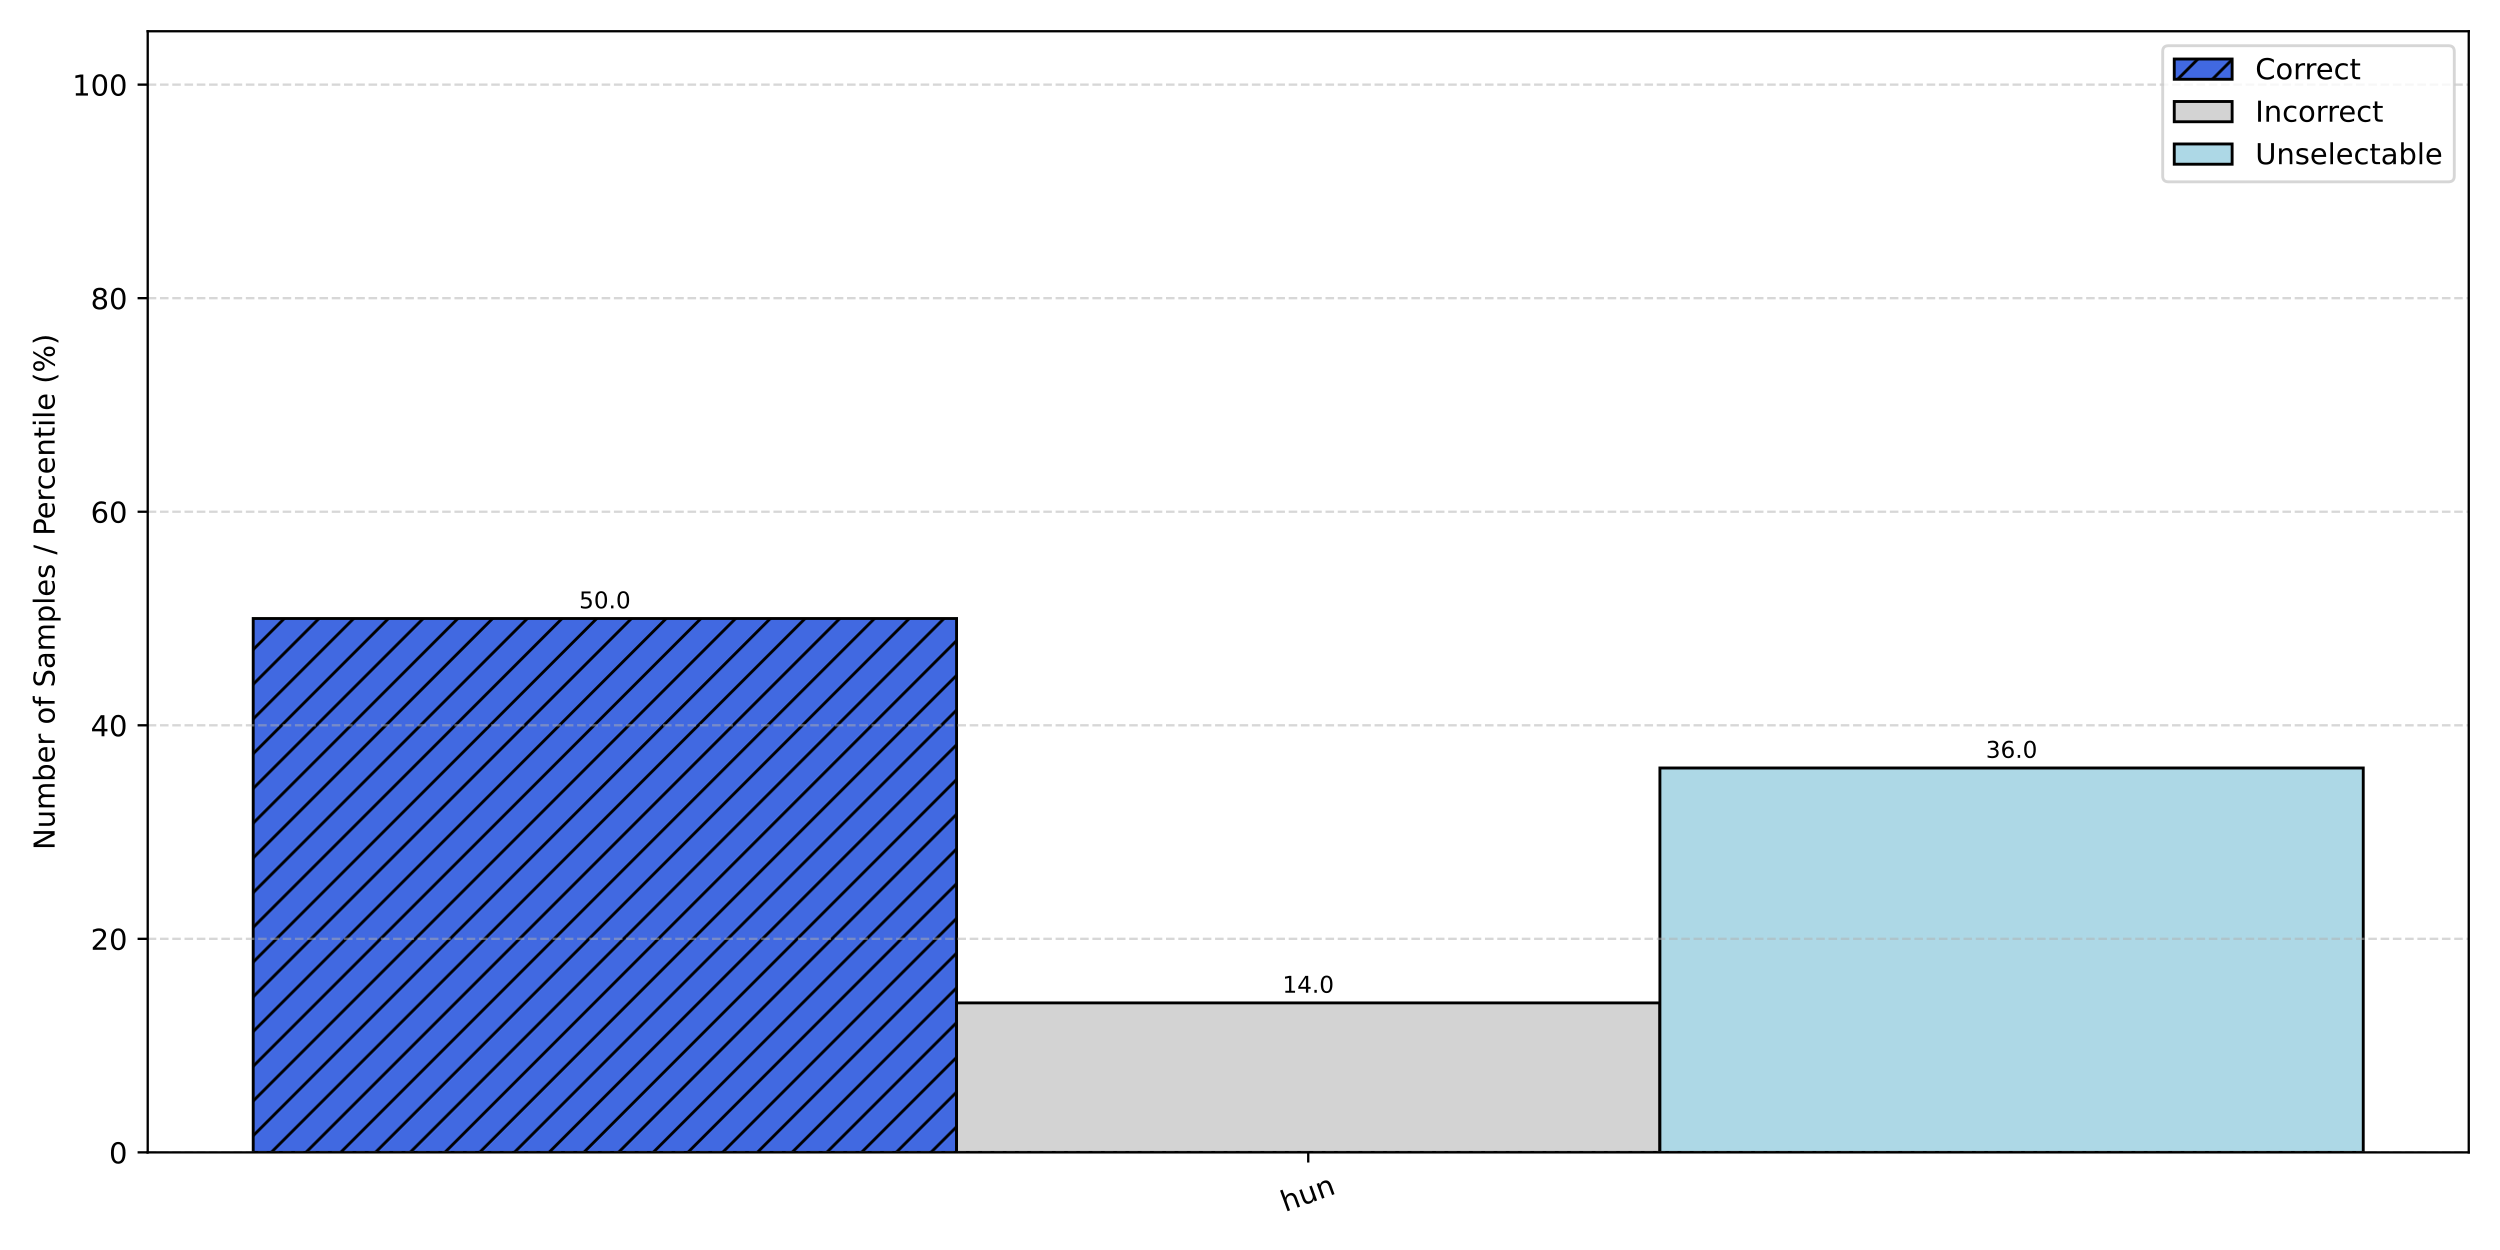
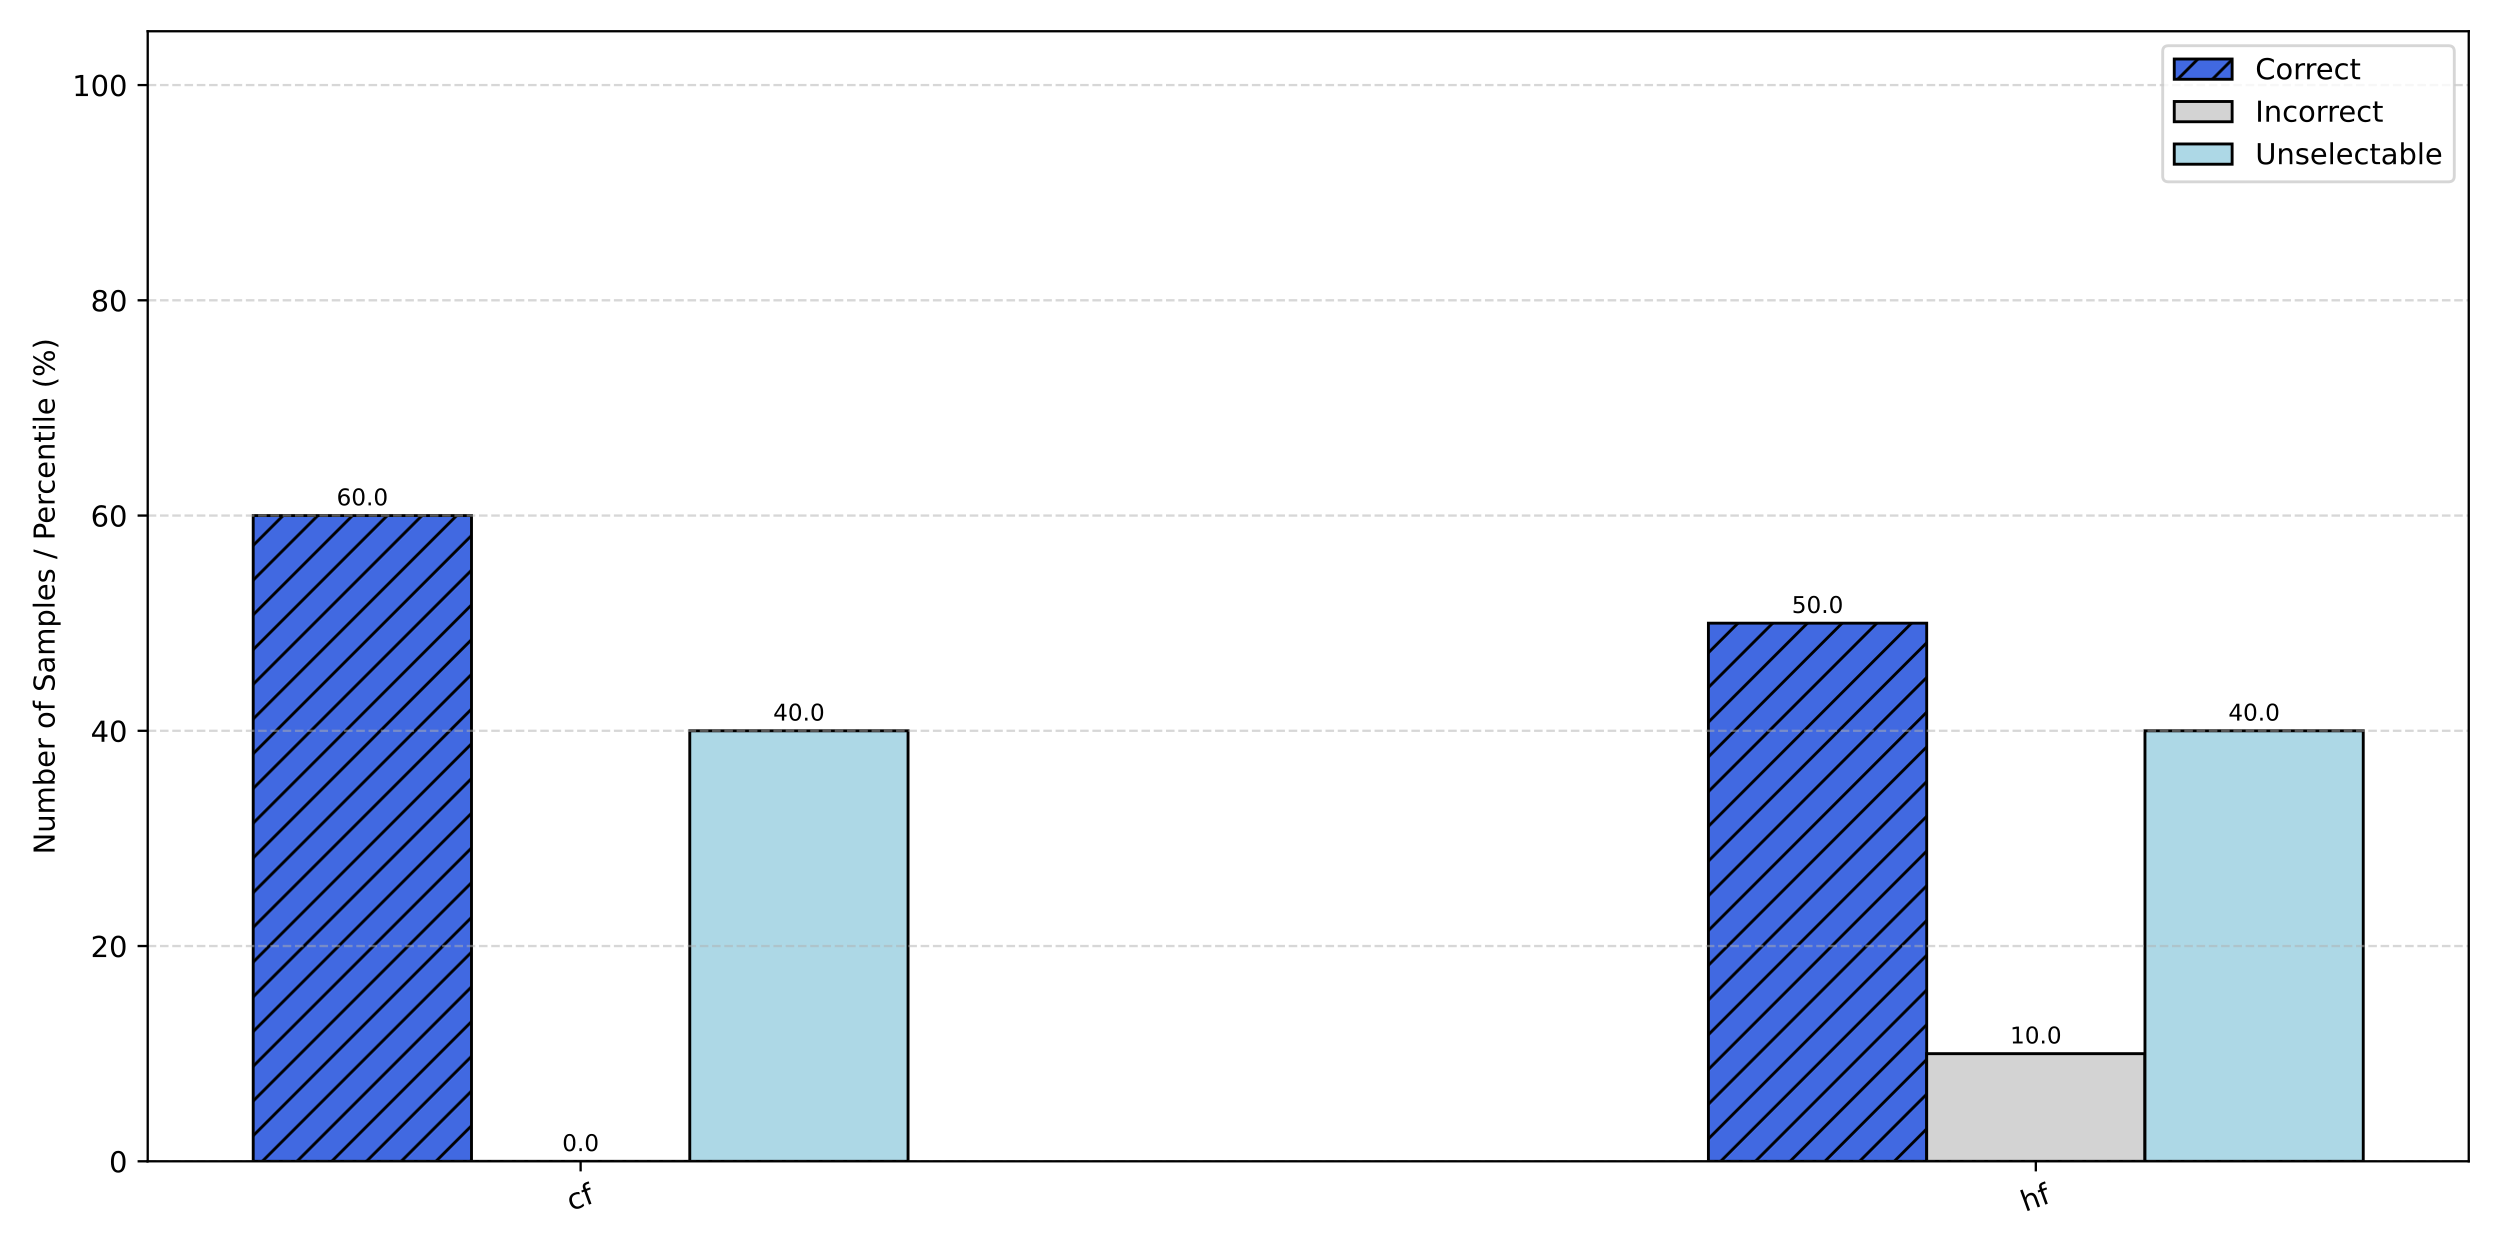
<svg xmlns="http://www.w3.org/2000/svg" xmlns:xlink="http://www.w3.org/1999/xlink" width="864pt" height="432pt" viewBox="0 0 864 432" version="1.1">
  <defs>
    <style type="text/css">*{stroke-linejoin: round; stroke-linecap: butt}</style>
  </defs>
  <g id="figure_1">
    <g id="patch_1">
      <path d="M 0 432  L 864 432  L 864 0  L 0 0  z " style="fill: #ffffff" />
    </g>
    <g id="axes_1">
      <g id="patch_2">
-         <path d="M 51.05 398.264  L 853.2 398.264  L 853.2 10.8  L 51.05 10.8  z " style="fill: #ffffff" />
+         <path d="M 51.05 401.342  L 853.2 401.342  L 853.2 10.8  L 51.05 10.8  z " style="fill: #ffffff" />
      </g>
      <g id="patch_3">
-         <path d="M 87.511 398.264  L 330.587 398.264  L 330.587 213.757  L 87.511 213.757  z " clip-path="url(#p2c3828a255)" style="fill: url(#hc8f9ef2264); stroke: #000000; stroke-linejoin: miter" />
+         <path d="M 87.511 401.342  L 162.949 401.342  L 162.949 178.175  L 87.511 178.175  z " clip-path="url(#pb795c3644e)" style="fill: url(#he485b99cf7); stroke: #000000; stroke-linejoin: miter" />
      </g>
      <g id="patch_4">
-         <path d="M 330.587 398.264  L 573.663 398.264  L 573.663 346.602  L 330.587 346.602  z " clip-path="url(#p2c3828a255)" style="fill: #d3d3d3; stroke: #000000; stroke-linejoin: miter" />
+         <path d="M 590.427 401.342  L 665.864 401.342  L 665.864 215.37  L 590.427 215.37  z " clip-path="url(#pb795c3644e)" style="fill: url(#he485b99cf7); stroke: #000000; stroke-linejoin: miter" />
      </g>
      <g id="patch_5">
-         <path d="M 573.663 398.264  L 816.739 398.264  L 816.739 265.419  L 573.663 265.419  z " clip-path="url(#p2c3828a255)" style="fill: #add8e6; stroke: #000000; stroke-linejoin: miter" />
+         <path d="M 162.949 401.342  L 238.386 401.342  L 238.386 401.342  L 162.949 401.342  z " clip-path="url(#pb795c3644e)" style="fill: #d3d3d3; stroke: #000000; stroke-linejoin: miter" />
+       </g>
+       <g id="patch_6">
+         <path d="M 665.864 401.342  L 741.301 401.342  L 741.301 364.147  L 665.864 364.147  z " clip-path="url(#pb795c3644e)" style="fill: #d3d3d3; stroke: #000000; stroke-linejoin: miter" />
+       </g>
+       <g id="patch_7">
+         <path d="M 238.386 401.342  L 313.823 401.342  L 313.823 252.564  L 238.386 252.564  z " clip-path="url(#pb795c3644e)" style="fill: #add8e6; stroke: #000000; stroke-linejoin: miter" />
+       </g>
+       <g id="patch_8">
+         <path d="M 741.301 401.342  L 816.739 401.342  L 816.739 252.564  L 741.301 252.564  z " clip-path="url(#pb795c3644e)" style="fill: #add8e6; stroke: #000000; stroke-linejoin: miter" />
      </g>
      <g id="matplotlib.axis_1">
        <g id="xtick_1">
          <g id="line2d_1">
            <defs>
-               <path id="mce3da3071a" d="M 0 0  L 0 3.5  " style="stroke: #000000; stroke-width: 0.8" />
-             </defs>
-             <g>
-               <use xlink:href="#mce3da3071a" x="452.125" y="398.264" style="stroke: #000000; stroke-width: 0.8" />
+               <path id="m7e016ad604" d="M 0 0  L 0 3.5  " style="stroke: #000000; stroke-width: 0.8" />
+             </defs>
+             <g>
+               <use xlink:href="#m7e016ad604" x="200.667" y="401.342" style="stroke: #000000; stroke-width: 0.8" />
            </g>
          </g>
          <g id="text_1">
-             <g transform="translate(444.1358 418.9066) rotate(-20) scale(0.1 -0.1)">
+             <g transform="translate(197.3737 418.5667) rotate(-20) scale(0.1 -0.1)">
+               <defs>
+                 <path id="DejaVuSans-63" d="M 3122 3366  L 3122 2828  Q 2878 2963 2633 3030  Q 2388 3097 2138 3097  Q 1578 3097 1268 2742  Q 959 2388 959 1747  Q 959 1106 1268 751  Q 1578 397 2138 397  Q 2388 397 2633 464  Q 2878 531 3122 666  L 3122 134  Q 2881 22 2623 -34  Q 2366 -91 2075 -91  Q 1284 -91 818 406  Q 353 903 353 1747  Q 353 2603 823 3093  Q 1294 3584 2113 3584  Q 2378 3584 2631 3529  Q 2884 3475 3122 3366  z " transform="scale(0.015625)" />
+                 <path id="DejaVuSans-66" d="M 2375 4863  L 2375 4384  L 1825 4384  Q 1516 4384 1395 4259  Q 1275 4134 1275 3809  L 1275 3500  L 2222 3500  L 2222 3053  L 1275 3053  L 1275 0  L 697 0  L 697 3053  L 147 3053  L 147 3500  L 697 3500  L 697 3744  Q 697 4328 969 4595  Q 1241 4863 1831 4863  L 2375 4863  z " transform="scale(0.015625)" />
+               </defs>
+               <use xlink:href="#DejaVuSans-63" />
+               <use xlink:href="#DejaVuSans-66" transform="translate(54.98047 0)" />
+             </g>
+           </g>
+         </g>
+         <g id="xtick_2">
+           <g id="line2d_2">
+             <g>
+               <use xlink:href="#m7e016ad604" x="703.583" y="401.342" style="stroke: #000000; stroke-width: 0.8" />
+             </g>
+           </g>
+           <g id="text_2">
+             <g transform="translate(699.8948 418.8537) rotate(-20) scale(0.1 -0.1)">
              <defs>
                <path id="DejaVuSans-68" d="M 3513 2113  L 3513 0  L 2938 0  L 2938 2094  Q 2938 2591 2744 2837  Q 2550 3084 2163 3084  Q 1697 3084 1428 2787  Q 1159 2491 1159 1978  L 1159 0  L 581 0  L 581 4863  L 1159 4863  L 1159 2956  Q 1366 3272 1645 3428  Q 1925 3584 2291 3584  Q 2894 3584 3203 3211  Q 3513 2838 3513 2113  z " transform="scale(0.015625)" />
-                 <path id="DejaVuSans-75" d="M 544 1381  L 544 3500  L 1119 3500  L 1119 1403  Q 1119 906 1312 657  Q 1506 409 1894 409  Q 2359 409 2629 706  Q 2900 1003 2900 1516  L 2900 3500  L 3475 3500  L 3475 0  L 2900 0  L 2900 538  Q 2691 219 2414 64  Q 2138 -91 1772 -91  Q 1169 -91 856 284  Q 544 659 544 1381  z M 1991 3584  L 1991 3584  z " transform="scale(0.015625)" />
-                 <path id="DejaVuSans-6e" d="M 3513 2113  L 3513 0  L 2938 0  L 2938 2094  Q 2938 2591 2744 2837  Q 2550 3084 2163 3084  Q 1697 3084 1428 2787  Q 1159 2491 1159 1978  L 1159 0  L 581 0  L 581 3500  L 1159 3500  L 1159 2956  Q 1366 3272 1645 3428  Q 1925 3584 2291 3584  Q 2894 3584 3203 3211  Q 3513 2838 3513 2113  z " transform="scale(0.015625)" />
              </defs>
              <use xlink:href="#DejaVuSans-68" />
-               <use xlink:href="#DejaVuSans-75" transform="translate(63.37891 0)" />
-               <use xlink:href="#DejaVuSans-6e" transform="translate(126.7578 0)" />
+               <use xlink:href="#DejaVuSans-66" transform="translate(63.37891 0)" />
            </g>
          </g>
        </g>
      </g>
      <g id="matplotlib.axis_2">
        <g id="ytick_1">
-           <g id="line2d_2">
-             <path d="M 51.05 398.264  L 853.2 398.264  " clip-path="url(#p2c3828a255)" style="fill: none; stroke-dasharray: 2.96,1.28; stroke-dashoffset: 0; stroke: #b0b0b0; stroke-opacity: 0.5; stroke-width: 0.8" />
-           </g>
          <g id="line2d_3">
-             <defs>
-               <path id="m13488a6b2f" d="M 0 0  L -3.5 0  " style="stroke: #000000; stroke-width: 0.8" />
-             </defs>
-             <g>
-               <use xlink:href="#m13488a6b2f" x="51.05" y="398.264" style="stroke: #000000; stroke-width: 0.8" />
-             </g>
-           </g>
-           <g id="text_2">
-             <g transform="translate(37.6875 402.0629) scale(0.1 -0.1)">
+             <path d="M 51.05 401.342  L 853.2 401.342  " clip-path="url(#pb795c3644e)" style="fill: none; stroke-dasharray: 2.96,1.28; stroke-dashoffset: 0; stroke: #b0b0b0; stroke-opacity: 0.5; stroke-width: 0.8" />
+           </g>
+           <g id="line2d_4">
+             <defs>
+               <path id="mda78daec6b" d="M 0 0  L -3.5 0  " style="stroke: #000000; stroke-width: 0.8" />
+             </defs>
+             <g>
+               <use xlink:href="#mda78daec6b" x="51.05" y="401.342" style="stroke: #000000; stroke-width: 0.8" />
+             </g>
+           </g>
+           <g id="text_3">
+             <g transform="translate(37.6875 405.1411) scale(0.1 -0.1)">
              <defs>
                <path id="DejaVuSans-30" d="M 2034 4250  Q 1547 4250 1301 3770  Q 1056 3291 1056 2328  Q 1056 1369 1301 889  Q 1547 409 2034 409  Q 2525 409 2770 889  Q 3016 1369 3016 2328  Q 3016 3291 2770 3770  Q 2525 4250 2034 4250  z M 2034 4750  Q 2819 4750 3233 4129  Q 3647 3509 3647 2328  Q 3647 1150 3233 529  Q 2819 -91 2034 -91  Q 1250 -91 836 529  Q 422 1150 422 2328  Q 422 3509 836 4129  Q 1250 4750 2034 4750  z " transform="scale(0.015625)" />
              </defs>
              <use xlink:href="#DejaVuSans-30" />
            </g>
          </g>
        </g>
        <g id="ytick_2">
-           <g id="line2d_4">
-             <path d="M 51.05 324.461  L 853.2 324.461  " clip-path="url(#p2c3828a255)" style="fill: none; stroke-dasharray: 2.96,1.28; stroke-dashoffset: 0; stroke: #b0b0b0; stroke-opacity: 0.5; stroke-width: 0.8" />
-           </g>
          <g id="line2d_5">
-             <g>
-               <use xlink:href="#m13488a6b2f" x="51.05" y="324.461" style="stroke: #000000; stroke-width: 0.8" />
-             </g>
-           </g>
-           <g id="text_3">
-             <g transform="translate(31.325 328.2603) scale(0.1 -0.1)">
+             <path d="M 51.05 326.953  L 853.2 326.953  " clip-path="url(#pb795c3644e)" style="fill: none; stroke-dasharray: 2.96,1.28; stroke-dashoffset: 0; stroke: #b0b0b0; stroke-opacity: 0.5; stroke-width: 0.8" />
+           </g>
+           <g id="line2d_6">
+             <g>
+               <use xlink:href="#mda78daec6b" x="51.05" y="326.953" style="stroke: #000000; stroke-width: 0.8" />
+             </g>
+           </g>
+           <g id="text_4">
+             <g transform="translate(31.325 330.7522) scale(0.1 -0.1)">
              <defs>
                <path id="DejaVuSans-32" d="M 1228 531  L 3431 531  L 3431 0  L 469 0  L 469 531  Q 828 903 1448 1529  Q 2069 2156 2228 2338  Q 2531 2678 2651 2914  Q 2772 3150 2772 3378  Q 2772 3750 2511 3984  Q 2250 4219 1831 4219  Q 1534 4219 1204 4116  Q 875 4013 500 3803  L 500 4441  Q 881 4594 1212 4672  Q 1544 4750 1819 4750  Q 2544 4750 2975 4387  Q 3406 4025 3406 3419  Q 3406 3131 3298 2873  Q 3191 2616 2906 2266  Q 2828 2175 2409 1742  Q 1991 1309 1228 531  z " transform="scale(0.015625)" />
              </defs>
              <use xlink:href="#DejaVuSans-32" />
              <use xlink:href="#DejaVuSans-30" transform="translate(63.62305 0)" />
            </g>
          </g>
        </g>
        <g id="ytick_3">
-           <g id="line2d_6">
-             <path d="M 51.05 250.658  L 853.2 250.658  " clip-path="url(#p2c3828a255)" style="fill: none; stroke-dasharray: 2.96,1.28; stroke-dashoffset: 0; stroke: #b0b0b0; stroke-opacity: 0.5; stroke-width: 0.8" />
-           </g>
          <g id="line2d_7">
-             <g>
-               <use xlink:href="#m13488a6b2f" x="51.05" y="250.658" style="stroke: #000000; stroke-width: 0.8" />
-             </g>
-           </g>
-           <g id="text_4">
-             <g transform="translate(31.325 254.4577) scale(0.1 -0.1)">
+             <path d="M 51.05 252.564  L 853.2 252.564  " clip-path="url(#pb795c3644e)" style="fill: none; stroke-dasharray: 2.96,1.28; stroke-dashoffset: 0; stroke: #b0b0b0; stroke-opacity: 0.5; stroke-width: 0.8" />
+           </g>
+           <g id="line2d_8">
+             <g>
+               <use xlink:href="#mda78daec6b" x="51.05" y="252.564" style="stroke: #000000; stroke-width: 0.8" />
+             </g>
+           </g>
+           <g id="text_5">
+             <g transform="translate(31.325 256.3633) scale(0.1 -0.1)">
              <defs>
                <path id="DejaVuSans-34" d="M 2419 4116  L 825 1625  L 2419 1625  L 2419 4116  z M 2253 4666  L 3047 4666  L 3047 1625  L 3713 1625  L 3713 1100  L 3047 1100  L 3047 0  L 2419 0  L 2419 1100  L 313 1100  L 313 1709  L 2253 4666  z " transform="scale(0.015625)" />
              </defs>
              <use xlink:href="#DejaVuSans-34" />
              <use xlink:href="#DejaVuSans-30" transform="translate(63.62305 0)" />
            </g>
          </g>
        </g>
        <g id="ytick_4">
-           <g id="line2d_8">
-             <path d="M 51.05 176.856  L 853.2 176.856  " clip-path="url(#p2c3828a255)" style="fill: none; stroke-dasharray: 2.96,1.28; stroke-dashoffset: 0; stroke: #b0b0b0; stroke-opacity: 0.5; stroke-width: 0.8" />
-           </g>
          <g id="line2d_9">
-             <g>
-               <use xlink:href="#m13488a6b2f" x="51.05" y="176.856" style="stroke: #000000; stroke-width: 0.8" />
-             </g>
-           </g>
-           <g id="text_5">
-             <g transform="translate(31.325 180.6551) scale(0.1 -0.1)">
+             <path d="M 51.05 178.175  L 853.2 178.175  " clip-path="url(#pb795c3644e)" style="fill: none; stroke-dasharray: 2.96,1.28; stroke-dashoffset: 0; stroke: #b0b0b0; stroke-opacity: 0.5; stroke-width: 0.8" />
+           </g>
+           <g id="line2d_10">
+             <g>
+               <use xlink:href="#mda78daec6b" x="51.05" y="178.175" style="stroke: #000000; stroke-width: 0.8" />
+             </g>
+           </g>
+           <g id="text_6">
+             <g transform="translate(31.325 181.9743) scale(0.1 -0.1)">
              <defs>
                <path id="DejaVuSans-36" d="M 2113 2584  Q 1688 2584 1439 2293  Q 1191 2003 1191 1497  Q 1191 994 1439 701  Q 1688 409 2113 409  Q 2538 409 2786 701  Q 3034 994 3034 1497  Q 3034 2003 2786 2293  Q 2538 2584 2113 2584  z M 3366 4563  L 3366 3988  Q 3128 4100 2886 4159  Q 2644 4219 2406 4219  Q 1781 4219 1451 3797  Q 1122 3375 1075 2522  Q 1259 2794 1537 2939  Q 1816 3084 2150 3084  Q 2853 3084 3261 2657  Q 3669 2231 3669 1497  Q 3669 778 3244 343  Q 2819 -91 2113 -91  Q 1303 -91 875 529  Q 447 1150 447 2328  Q 447 3434 972 4092  Q 1497 4750 2381 4750  Q 2619 4750 2861 4703  Q 3103 4656 3366 4563  z " transform="scale(0.015625)" />
              </defs>
              <use xlink:href="#DejaVuSans-36" />
              <use xlink:href="#DejaVuSans-30" transform="translate(63.62305 0)" />
            </g>
          </g>
        </g>
        <g id="ytick_5">
-           <g id="line2d_10">
-             <path d="M 51.05 103.053  L 853.2 103.053  " clip-path="url(#p2c3828a255)" style="fill: none; stroke-dasharray: 2.96,1.28; stroke-dashoffset: 0; stroke: #b0b0b0; stroke-opacity: 0.5; stroke-width: 0.8" />
-           </g>
          <g id="line2d_11">
-             <g>
-               <use xlink:href="#m13488a6b2f" x="51.05" y="103.053" style="stroke: #000000; stroke-width: 0.8" />
-             </g>
-           </g>
-           <g id="text_6">
-             <g transform="translate(31.325 106.8525) scale(0.1 -0.1)">
+             <path d="M 51.05 103.786  L 853.2 103.786  " clip-path="url(#pb795c3644e)" style="fill: none; stroke-dasharray: 2.96,1.28; stroke-dashoffset: 0; stroke: #b0b0b0; stroke-opacity: 0.5; stroke-width: 0.8" />
+           </g>
+           <g id="line2d_12">
+             <g>
+               <use xlink:href="#mda78daec6b" x="51.05" y="103.786" style="stroke: #000000; stroke-width: 0.8" />
+             </g>
+           </g>
+           <g id="text_7">
+             <g transform="translate(31.325 107.5854) scale(0.1 -0.1)">
              <defs>
                <path id="DejaVuSans-38" d="M 2034 2216  Q 1584 2216 1326 1975  Q 1069 1734 1069 1313  Q 1069 891 1326 650  Q 1584 409 2034 409  Q 2484 409 2743 651  Q 3003 894 3003 1313  Q 3003 1734 2745 1975  Q 2488 2216 2034 2216  z M 1403 2484  Q 997 2584 770 2862  Q 544 3141 544 3541  Q 544 4100 942 4425  Q 1341 4750 2034 4750  Q 2731 4750 3128 4425  Q 3525 4100 3525 3541  Q 3525 3141 3298 2862  Q 3072 2584 2669 2484  Q 3125 2378 3379 2068  Q 3634 1759 3634 1313  Q 3634 634 3220 271  Q 2806 -91 2034 -91  Q 1263 -91 848 271  Q 434 634 434 1313  Q 434 1759 690 2068  Q 947 2378 1403 2484  z M 1172 3481  Q 1172 3119 1398 2916  Q 1625 2713 2034 2713  Q 2441 2713 2670 2916  Q 2900 3119 2900 3481  Q 2900 3844 2670 4047  Q 2441 4250 2034 4250  Q 1625 4250 1398 4047  Q 1172 3844 1172 3481  z " transform="scale(0.015625)" />
              </defs>
              <use xlink:href="#DejaVuSans-38" />
              <use xlink:href="#DejaVuSans-30" transform="translate(63.62305 0)" />
            </g>
          </g>
        </g>
        <g id="ytick_6">
-           <g id="line2d_12">
-             <path d="M 51.05 29.251  L 853.2 29.251  " clip-path="url(#p2c3828a255)" style="fill: none; stroke-dasharray: 2.96,1.28; stroke-dashoffset: 0; stroke: #b0b0b0; stroke-opacity: 0.5; stroke-width: 0.8" />
-           </g>
          <g id="line2d_13">
-             <g>
-               <use xlink:href="#m13488a6b2f" x="51.05" y="29.251" style="stroke: #000000; stroke-width: 0.8" />
-             </g>
-           </g>
-           <g id="text_7">
-             <g transform="translate(24.9625 33.04987) scale(0.1 -0.1)">
+             <path d="M 51.05 29.397  L 853.2 29.397  " clip-path="url(#pb795c3644e)" style="fill: none; stroke-dasharray: 2.96,1.28; stroke-dashoffset: 0; stroke: #b0b0b0; stroke-opacity: 0.5; stroke-width: 0.8" />
+           </g>
+           <g id="line2d_14">
+             <g>
+               <use xlink:href="#mda78daec6b" x="51.05" y="29.397" style="stroke: #000000; stroke-width: 0.8" />
+             </g>
+           </g>
+           <g id="text_8">
+             <g transform="translate(24.9625 33.19645) scale(0.1 -0.1)">
              <defs>
                <path id="DejaVuSans-31" d="M 794 531  L 1825 531  L 1825 4091  L 703 3866  L 703 4441  L 1819 4666  L 2450 4666  L 2450 531  L 3481 531  L 3481 0  L 794 0  L 794 531  z " transform="scale(0.015625)" />
              </defs>
              <use xlink:href="#DejaVuSans-31" />
              <use xlink:href="#DejaVuSans-30" transform="translate(63.62305 0)" />
              <use xlink:href="#DejaVuSans-30" transform="translate(127.2461 0)" />
            </g>
          </g>
        </g>
-         <g id="text_8">
-           <g transform="translate(18.88281 293.735) rotate(-90) scale(0.1 -0.1)">
+         <g id="text_9">
+           <g transform="translate(18.88281 295.2741) rotate(-90) scale(0.1 -0.1)">
            <defs>
              <path id="DejaVuSans-4e" d="M 628 4666  L 1478 4666  L 3547 763  L 3547 4666  L 4159 4666  L 4159 0  L 3309 0  L 1241 3903  L 1241 0  L 628 0  L 628 4666  z " transform="scale(0.015625)" />
+               <path id="DejaVuSans-75" d="M 544 1381  L 544 3500  L 1119 3500  L 1119 1403  Q 1119 906 1312 657  Q 1506 409 1894 409  Q 2359 409 2629 706  Q 2900 1003 2900 1516  L 2900 3500  L 3475 3500  L 3475 0  L 2900 0  L 2900 538  Q 2691 219 2414 64  Q 2138 -91 1772 -91  Q 1169 -91 856 284  Q 544 659 544 1381  z M 1991 3584  L 1991 3584  z " transform="scale(0.015625)" />
              <path id="DejaVuSans-6d" d="M 3328 2828  Q 3544 3216 3844 3400  Q 4144 3584 4550 3584  Q 5097 3584 5394 3201  Q 5691 2819 5691 2113  L 5691 0  L 5113 0  L 5113 2094  Q 5113 2597 4934 2840  Q 4756 3084 4391 3084  Q 3944 3084 3684 2787  Q 3425 2491 3425 1978  L 3425 0  L 2847 0  L 2847 2094  Q 2847 2600 2669 2842  Q 2491 3084 2119 3084  Q 1678 3084 1418 2786  Q 1159 2488 1159 1978  L 1159 0  L 581 0  L 581 3500  L 1159 3500  L 1159 2956  Q 1356 3278 1631 3431  Q 1906 3584 2284 3584  Q 2666 3584 2933 3390  Q 3200 3197 3328 2828  z " transform="scale(0.015625)" />
              <path id="DejaVuSans-62" d="M 3116 1747  Q 3116 2381 2855 2742  Q 2594 3103 2138 3103  Q 1681 3103 1420 2742  Q 1159 2381 1159 1747  Q 1159 1113 1420 752  Q 1681 391 2138 391  Q 2594 391 2855 752  Q 3116 1113 3116 1747  z M 1159 2969  Q 1341 3281 1617 3432  Q 1894 3584 2278 3584  Q 2916 3584 3314 3078  Q 3713 2572 3713 1747  Q 3713 922 3314 415  Q 2916 -91 2278 -91  Q 1894 -91 1617 61  Q 1341 213 1159 525  L 1159 0  L 581 0  L 581 4863  L 1159 4863  L 1159 2969  z " transform="scale(0.015625)" />
              <path id="DejaVuSans-65" d="M 3597 1894  L 3597 1613  L 953 1613  Q 991 1019 1311 708  Q 1631 397 2203 397  Q 2534 397 2845 478  Q 3156 559 3463 722  L 3463 178  Q 3153 47 2828 -22  Q 2503 -91 2169 -91  Q 1331 -91 842 396  Q 353 884 353 1716  Q 353 2575 817 3079  Q 1281 3584 2069 3584  Q 2775 3584 3186 3129  Q 3597 2675 3597 1894  z M 3022 2063  Q 3016 2534 2758 2815  Q 2500 3097 2075 3097  Q 1594 3097 1305 2825  Q 1016 2553 972 2059  L 3022 2063  z " transform="scale(0.015625)" />
              <path id="DejaVuSans-72" d="M 2631 2963  Q 2534 3019 2420 3045  Q 2306 3072 2169 3072  Q 1681 3072 1420 2755  Q 1159 2438 1159 1844  L 1159 0  L 581 0  L 581 3500  L 1159 3500  L 1159 2956  Q 1341 3275 1631 3429  Q 1922 3584 2338 3584  Q 2397 3584 2469 3576  Q 2541 3569 2628 3553  L 2631 2963  z " transform="scale(0.015625)" />
              <path id="DejaVuSans-20" transform="scale(0.015625)" />
              <path id="DejaVuSans-6f" d="M 1959 3097  Q 1497 3097 1228 2736  Q 959 2375 959 1747  Q 959 1119 1226 758  Q 1494 397 1959 397  Q 2419 397 2687 759  Q 2956 1122 2956 1747  Q 2956 2369 2687 2733  Q 2419 3097 1959 3097  z M 1959 3584  Q 2709 3584 3137 3096  Q 3566 2609 3566 1747  Q 3566 888 3137 398  Q 2709 -91 1959 -91  Q 1206 -91 779 398  Q 353 888 353 1747  Q 353 2609 779 3096  Q 1206 3584 1959 3584  z " transform="scale(0.015625)" />
-               <path id="DejaVuSans-66" d="M 2375 4863  L 2375 4384  L 1825 4384  Q 1516 4384 1395 4259  Q 1275 4134 1275 3809  L 1275 3500  L 2222 3500  L 2222 3053  L 1275 3053  L 1275 0  L 697 0  L 697 3053  L 147 3053  L 147 3500  L 697 3500  L 697 3744  Q 697 4328 969 4595  Q 1241 4863 1831 4863  L 2375 4863  z " transform="scale(0.015625)" />
              <path id="DejaVuSans-53" d="M 3425 4513  L 3425 3897  Q 3066 4069 2747 4153  Q 2428 4238 2131 4238  Q 1616 4238 1336 4038  Q 1056 3838 1056 3469  Q 1056 3159 1242 3001  Q 1428 2844 1947 2747  L 2328 2669  Q 3034 2534 3370 2195  Q 3706 1856 3706 1288  Q 3706 609 3251 259  Q 2797 -91 1919 -91  Q 1588 -91 1214 -16  Q 841 59 441 206  L 441 856  Q 825 641 1194 531  Q 1563 422 1919 422  Q 2459 422 2753 634  Q 3047 847 3047 1241  Q 3047 1584 2836 1778  Q 2625 1972 2144 2069  L 1759 2144  Q 1053 2284 737 2584  Q 422 2884 422 3419  Q 422 4038 858 4394  Q 1294 4750 2059 4750  Q 2388 4750 2728 4690  Q 3069 4631 3425 4513  z " transform="scale(0.015625)" />
              <path id="DejaVuSans-61" d="M 2194 1759  Q 1497 1759 1228 1600  Q 959 1441 959 1056  Q 959 750 1161 570  Q 1363 391 1709 391  Q 2188 391 2477 730  Q 2766 1069 2766 1631  L 2766 1759  L 2194 1759  z M 3341 1997  L 3341 0  L 2766 0  L 2766 531  Q 2569 213 2275 61  Q 1981 -91 1556 -91  Q 1019 -91 701 211  Q 384 513 384 1019  Q 384 1609 779 1909  Q 1175 2209 1959 2209  L 2766 2209  L 2766 2266  Q 2766 2663 2505 2880  Q 2244 3097 1772 3097  Q 1472 3097 1187 3025  Q 903 2953 641 2809  L 641 3341  Q 956 3463 1253 3523  Q 1550 3584 1831 3584  Q 2591 3584 2966 3190  Q 3341 2797 3341 1997  z " transform="scale(0.015625)" />
              <path id="DejaVuSans-70" d="M 1159 525  L 1159 -1331  L 581 -1331  L 581 3500  L 1159 3500  L 1159 2969  Q 1341 3281 1617 3432  Q 1894 3584 2278 3584  Q 2916 3584 3314 3078  Q 3713 2572 3713 1747  Q 3713 922 3314 415  Q 2916 -91 2278 -91  Q 1894 -91 1617 61  Q 1341 213 1159 525  z M 3116 1747  Q 3116 2381 2855 2742  Q 2594 3103 2138 3103  Q 1681 3103 1420 2742  Q 1159 2381 1159 1747  Q 1159 1113 1420 752  Q 1681 391 2138 391  Q 2594 391 2855 752  Q 3116 1113 3116 1747  z " transform="scale(0.015625)" />
              <path id="DejaVuSans-6c" d="M 603 4863  L 1178 4863  L 1178 0  L 603 0  L 603 4863  z " transform="scale(0.015625)" />
              <path id="DejaVuSans-73" d="M 2834 3397  L 2834 2853  Q 2591 2978 2328 3040  Q 2066 3103 1784 3103  Q 1356 3103 1142 2972  Q 928 2841 928 2578  Q 928 2378 1081 2264  Q 1234 2150 1697 2047  L 1894 2003  Q 2506 1872 2764 1633  Q 3022 1394 3022 966  Q 3022 478 2636 193  Q 2250 -91 1575 -91  Q 1294 -91 989 -36  Q 684 19 347 128  L 347 722  Q 666 556 975 473  Q 1284 391 1588 391  Q 1994 391 2212 530  Q 2431 669 2431 922  Q 2431 1156 2273 1281  Q 2116 1406 1581 1522  L 1381 1569  Q 847 1681 609 1914  Q 372 2147 372 2553  Q 372 3047 722 3315  Q 1072 3584 1716 3584  Q 2034 3584 2315 3537  Q 2597 3491 2834 3397  z " transform="scale(0.015625)" />
              <path id="DejaVuSans-2f" d="M 1625 4666  L 2156 4666  L 531 -594  L 0 -594  L 1625 4666  z " transform="scale(0.015625)" />
              <path id="DejaVuSans-50" d="M 1259 4147  L 1259 2394  L 2053 2394  Q 2494 2394 2734 2622  Q 2975 2850 2975 3272  Q 2975 3691 2734 3919  Q 2494 4147 2053 4147  L 1259 4147  z M 628 4666  L 2053 4666  Q 2838 4666 3239 4311  Q 3641 3956 3641 3272  Q 3641 2581 3239 2228  Q 2838 1875 2053 1875  L 1259 1875  L 1259 0  L 628 0  L 628 4666  z " transform="scale(0.015625)" />
-               <path id="DejaVuSans-63" d="M 3122 3366  L 3122 2828  Q 2878 2963 2633 3030  Q 2388 3097 2138 3097  Q 1578 3097 1268 2742  Q 959 2388 959 1747  Q 959 1106 1268 751  Q 1578 397 2138 397  Q 2388 397 2633 464  Q 2878 531 3122 666  L 3122 134  Q 2881 22 2623 -34  Q 2366 -91 2075 -91  Q 1284 -91 818 406  Q 353 903 353 1747  Q 353 2603 823 3093  Q 1294 3584 2113 3584  Q 2378 3584 2631 3529  Q 2884 3475 3122 3366  z " transform="scale(0.015625)" />
+               <path id="DejaVuSans-6e" d="M 3513 2113  L 3513 0  L 2938 0  L 2938 2094  Q 2938 2591 2744 2837  Q 2550 3084 2163 3084  Q 1697 3084 1428 2787  Q 1159 2491 1159 1978  L 1159 0  L 581 0  L 581 3500  L 1159 3500  L 1159 2956  Q 1366 3272 1645 3428  Q 1925 3584 2291 3584  Q 2894 3584 3203 3211  Q 3513 2838 3513 2113  z " transform="scale(0.015625)" />
              <path id="DejaVuSans-74" d="M 1172 4494  L 1172 3500  L 2356 3500  L 2356 3053  L 1172 3053  L 1172 1153  Q 1172 725 1289 603  Q 1406 481 1766 481  L 2356 481  L 2356 0  L 1766 0  Q 1100 0 847 248  Q 594 497 594 1153  L 594 3053  L 172 3053  L 172 3500  L 594 3500  L 594 4494  L 1172 4494  z " transform="scale(0.015625)" />
              <path id="DejaVuSans-69" d="M 603 3500  L 1178 3500  L 1178 0  L 603 0  L 603 3500  z M 603 4863  L 1178 4863  L 1178 4134  L 603 4134  L 603 4863  z " transform="scale(0.015625)" />
              <path id="DejaVuSans-28" d="M 1984 4856  Q 1566 4138 1362 3434  Q 1159 2731 1159 2009  Q 1159 1288 1364 580  Q 1569 -128 1984 -844  L 1484 -844  Q 1016 -109 783 600  Q 550 1309 550 2009  Q 550 2706 781 3412  Q 1013 4119 1484 4856  L 1984 4856  z " transform="scale(0.015625)" />
              <path id="DejaVuSans-25" d="M 4653 2053  Q 4381 2053 4226 1822  Q 4072 1591 4072 1178  Q 4072 772 4226 539  Q 4381 306 4653 306  Q 4919 306 5073 539  Q 5228 772 5228 1178  Q 5228 1588 5073 1820  Q 4919 2053 4653 2053  z M 4653 2450  Q 5147 2450 5437 2106  Q 5728 1763 5728 1178  Q 5728 594 5436 251  Q 5144 -91 4653 -91  Q 4153 -91 3862 251  Q 3572 594 3572 1178  Q 3572 1766 3864 2108  Q 4156 2450 4653 2450  z M 1428 4353  Q 1159 4353 1004 4120  Q 850 3888 850 3481  Q 850 3069 1003 2837  Q 1156 2606 1428 2606  Q 1700 2606 1854 2837  Q 2009 3069 2009 3481  Q 2009 3884 1853 4118  Q 1697 4353 1428 4353  z M 4250 4750  L 4750 4750  L 1831 -91  L 1331 -91  L 4250 4750  z M 1428 4750  Q 1922 4750 2215 4408  Q 2509 4066 2509 3481  Q 2509 2891 2217 2550  Q 1925 2209 1428 2209  Q 931 2209 642 2551  Q 353 2894 353 3481  Q 353 4063 643 4406  Q 934 4750 1428 4750  z " transform="scale(0.015625)" />
              <path id="DejaVuSans-29" d="M 513 4856  L 1013 4856  Q 1481 4119 1714 3412  Q 1947 2706 1947 2009  Q 1947 1309 1714 600  Q 1481 -109 1013 -844  L 513 -844  Q 928 -128 1133 580  Q 1338 1288 1338 2009  Q 1338 2731 1133 3434  Q 928 4138 513 4856  z " transform="scale(0.015625)" />
            </defs>
            <use xlink:href="#DejaVuSans-4e" />
            <use xlink:href="#DejaVuSans-75" transform="translate(74.80469 0)" />
            <use xlink:href="#DejaVuSans-6d" transform="translate(138.1836 0)" />
            <use xlink:href="#DejaVuSans-62" transform="translate(235.5957 0)" />
            <use xlink:href="#DejaVuSans-65" transform="translate(299.0723 0)" />
            <use xlink:href="#DejaVuSans-72" transform="translate(360.5957 0)" />
            <use xlink:href="#DejaVuSans-20" transform="translate(401.709 0)" />
            <use xlink:href="#DejaVuSans-6f" transform="translate(433.4961 0)" />
            <use xlink:href="#DejaVuSans-66" transform="translate(494.6777 0)" />
            <use xlink:href="#DejaVuSans-20" transform="translate(529.8828 0)" />
            <use xlink:href="#DejaVuSans-53" transform="translate(561.6699 0)" />
            <use xlink:href="#DejaVuSans-61" transform="translate(625.1465 0)" />
            <use xlink:href="#DejaVuSans-6d" transform="translate(686.4258 0)" />
            <use xlink:href="#DejaVuSans-70" transform="translate(783.8379 0)" />
            <use xlink:href="#DejaVuSans-6c" transform="translate(847.3145 0)" />
            <use xlink:href="#DejaVuSans-65" transform="translate(875.0977 0)" />
            <use xlink:href="#DejaVuSans-73" transform="translate(936.6211 0)" />
            <use xlink:href="#DejaVuSans-20" transform="translate(988.7207 0)" />
            <use xlink:href="#DejaVuSans-2f" transform="translate(1020.508 0)" />
            <use xlink:href="#DejaVuSans-20" transform="translate(1054.199 0)" />
            <use xlink:href="#DejaVuSans-50" transform="translate(1085.986 0)" />
            <use xlink:href="#DejaVuSans-65" transform="translate(1142.664 0)" />
            <use xlink:href="#DejaVuSans-72" transform="translate(1204.188 0)" />
            <use xlink:href="#DejaVuSans-63" transform="translate(1243.051 0)" />
            <use xlink:href="#DejaVuSans-65" transform="translate(1298.031 0)" />
            <use xlink:href="#DejaVuSans-6e" transform="translate(1359.555 0)" />
            <use xlink:href="#DejaVuSans-74" transform="translate(1422.934 0)" />
            <use xlink:href="#DejaVuSans-69" transform="translate(1462.143 0)" />
            <use xlink:href="#DejaVuSans-6c" transform="translate(1489.926 0)" />
            <use xlink:href="#DejaVuSans-65" transform="translate(1517.709 0)" />
            <use xlink:href="#DejaVuSans-20" transform="translate(1579.232 0)" />
            <use xlink:href="#DejaVuSans-28" transform="translate(1611.02 0)" />
            <use xlink:href="#DejaVuSans-25" transform="translate(1650.033 0)" />
            <use xlink:href="#DejaVuSans-29" transform="translate(1745.053 0)" />
          </g>
        </g>
      </g>
-       <g id="patch_6">
-         <path d="M 51.05 398.264  L 51.05 10.8  " style="fill: none; stroke: #000000; stroke-width: 0.8; stroke-linejoin: miter; stroke-linecap: square" />
-       </g>
-       <g id="patch_7">
-         <path d="M 853.2 398.264  L 853.2 10.8  " style="fill: none; stroke: #000000; stroke-width: 0.8; stroke-linejoin: miter; stroke-linecap: square" />
-       </g>
-       <g id="patch_8">
-         <path d="M 51.05 398.264  L 853.2 398.264  " style="fill: none; stroke: #000000; stroke-width: 0.8; stroke-linejoin: miter; stroke-linecap: square" />
-       </g>
      <g id="patch_9">
+         <path d="M 51.05 401.342  L 51.05 10.8  " style="fill: none; stroke: #000000; stroke-width: 0.8; stroke-linejoin: miter; stroke-linecap: square" />
+       </g>
+       <g id="patch_10">
+         <path d="M 853.2 401.342  L 853.2 10.8  " style="fill: none; stroke: #000000; stroke-width: 0.8; stroke-linejoin: miter; stroke-linecap: square" />
+       </g>
+       <g id="patch_11">
+         <path d="M 51.05 401.342  L 853.2 401.342  " style="fill: none; stroke: #000000; stroke-width: 0.8; stroke-linejoin: miter; stroke-linecap: square" />
+       </g>
+       <g id="patch_12">
        <path d="M 51.05 10.8  L 853.2 10.8  " style="fill: none; stroke: #000000; stroke-width: 0.8; stroke-linejoin: miter; stroke-linecap: square" />
      </g>
-       <g id="text_9">
-         <g transform="translate(200.143 210.2484) scale(0.08 -0.08)">
+       <g id="text_10">
+         <g transform="translate(116.3238 174.6516) scale(0.08 -0.08)">
+           <defs>
+             <path id="DejaVuSans-2e" d="M 684 794  L 1344 794  L 1344 0  L 684 0  L 684 794  z " transform="scale(0.015625)" />
+           </defs>
+           <use xlink:href="#DejaVuSans-36" />
+           <use xlink:href="#DejaVuSans-30" transform="translate(63.62305 0)" />
+           <use xlink:href="#DejaVuSans-2e" transform="translate(127.2461 0)" />
+           <use xlink:href="#DejaVuSans-30" transform="translate(159.0332 0)" />
+         </g>
+       </g>
+       <g id="text_11">
+         <g transform="translate(619.2391 211.8461) scale(0.08 -0.08)">
          <defs>
            <path id="DejaVuSans-35" d="M 691 4666  L 3169 4666  L 3169 4134  L 1269 4134  L 1269 2991  Q 1406 3038 1543 3061  Q 1681 3084 1819 3084  Q 2600 3084 3056 2656  Q 3513 2228 3513 1497  Q 3513 744 3044 326  Q 2575 -91 1722 -91  Q 1428 -91 1123 -41  Q 819 9 494 109  L 494 744  Q 775 591 1075 516  Q 1375 441 1709 441  Q 2250 441 2565 725  Q 2881 1009 2881 1497  Q 2881 1984 2565 2268  Q 2250 2553 1709 2553  Q 1456 2553 1204 2497  Q 953 2441 691 2322  L 691 4666  z " transform="scale(0.015625)" />
-             <path id="DejaVuSans-2e" d="M 684 794  L 1344 794  L 1344 0  L 684 0  L 684 794  z " transform="scale(0.015625)" />
          </defs>
          <use xlink:href="#DejaVuSans-35" />
          <use xlink:href="#DejaVuSans-30" transform="translate(63.62305 0)" />
          <use xlink:href="#DejaVuSans-2e" transform="translate(127.2461 0)" />
          <use xlink:href="#DejaVuSans-30" transform="translate(159.0332 0)" />
        </g>
      </g>
-       <g id="text_10">
-         <g transform="translate(443.2188 343.0931) scale(0.08 -0.08)">
+       <g id="text_12">
+         <g transform="translate(194.3061 397.8184) scale(0.08 -0.08)">
+           <use xlink:href="#DejaVuSans-30" />
+           <use xlink:href="#DejaVuSans-2e" transform="translate(63.62305 0)" />
+           <use xlink:href="#DejaVuSans-30" transform="translate(95.41016 0)" />
+         </g>
+       </g>
+       <g id="text_13">
+         <g transform="translate(694.6764 360.624) scale(0.08 -0.08)">
          <use xlink:href="#DejaVuSans-31" />
-           <use xlink:href="#DejaVuSans-34" transform="translate(63.62305 0)" />
-           <use xlink:href="#DejaVuSans-2e" transform="translate(127.2461 0)" />
-           <use xlink:href="#DejaVuSans-30" transform="translate(159.0332 0)" />
-         </g>
-       </g>
-       <g id="text_11">
-         <g transform="translate(686.2945 261.9102) scale(0.08 -0.08)">
-           <defs>
-             <path id="DejaVuSans-33" d="M 2597 2516  Q 3050 2419 3304 2112  Q 3559 1806 3559 1356  Q 3559 666 3084 287  Q 2609 -91 1734 -91  Q 1441 -91 1130 -33  Q 819 25 488 141  L 488 750  Q 750 597 1062 519  Q 1375 441 1716 441  Q 2309 441 2620 675  Q 2931 909 2931 1356  Q 2931 1769 2642 2001  Q 2353 2234 1838 2234  L 1294 2234  L 1294 2753  L 1863 2753  Q 2328 2753 2575 2939  Q 2822 3125 2822 3475  Q 2822 3834 2567 4026  Q 2313 4219 1838 4219  Q 1578 4219 1281 4162  Q 984 4106 628 3988  L 628 4550  Q 988 4650 1302 4700  Q 1616 4750 1894 4750  Q 2613 4750 3031 4423  Q 3450 4097 3450 3541  Q 3450 3153 3228 2886  Q 3006 2619 2597 2516  z " transform="scale(0.015625)" />
-           </defs>
-           <use xlink:href="#DejaVuSans-33" />
-           <use xlink:href="#DejaVuSans-36" transform="translate(63.62305 0)" />
+           <use xlink:href="#DejaVuSans-30" transform="translate(63.62305 0)" />
+           <use xlink:href="#DejaVuSans-2e" transform="translate(127.2461 0)" />
+           <use xlink:href="#DejaVuSans-30" transform="translate(159.0332 0)" />
+         </g>
+       </g>
+       <g id="text_14">
+         <g transform="translate(267.1984 249.0406) scale(0.08 -0.08)">
+           <use xlink:href="#DejaVuSans-34" />
+           <use xlink:href="#DejaVuSans-30" transform="translate(63.62305 0)" />
+           <use xlink:href="#DejaVuSans-2e" transform="translate(127.2461 0)" />
+           <use xlink:href="#DejaVuSans-30" transform="translate(159.0332 0)" />
+         </g>
+       </g>
+       <g id="text_15">
+         <g transform="translate(770.1137 249.0406) scale(0.08 -0.08)">
+           <use xlink:href="#DejaVuSans-34" />
+           <use xlink:href="#DejaVuSans-30" transform="translate(63.62305 0)" />
          <use xlink:href="#DejaVuSans-2e" transform="translate(127.2461 0)" />
          <use xlink:href="#DejaVuSans-30" transform="translate(159.0332 0)" />
        </g>
      </g>
      <g id="legend_1">
-         <g id="patch_10">
+         <g id="patch_13">
          <path d="M 749.423 62.834  L 846.2 62.834  Q 848.2 62.834 848.2 60.834  L 848.2 17.8  Q 848.2 15.8 846.2 15.8  L 749.423 15.8  Q 747.423 15.8 747.423 17.8  L 747.423 60.834  Q 747.423 62.834 749.423 62.834  z " style="fill: #ffffff; opacity: 0.8; stroke: #cccccc; stroke-linejoin: miter" />
        </g>
-         <g id="patch_11">
-           <path d="M 751.423 27.398  L 771.423 27.398  L 771.423 20.398  L 751.423 20.398  z " style="fill: url(#hc8f9ef2264); stroke: #000000; stroke-linejoin: miter" />
-         </g>
-         <g id="text_12">
+         <g id="patch_14">
+           <path d="M 751.423 27.398  L 771.423 27.398  L 771.423 20.398  L 751.423 20.398  z " style="fill: url(#he485b99cf7); stroke: #000000; stroke-linejoin: miter" />
+         </g>
+         <g id="text_16">
          <g transform="translate(779.4234 27.39844) scale(0.1 -0.1)">
            <defs>
              <path id="DejaVuSans-43" d="M 4122 4306  L 4122 3641  Q 3803 3938 3442 4084  Q 3081 4231 2675 4231  Q 1875 4231 1450 3742  Q 1025 3253 1025 2328  Q 1025 1406 1450 917  Q 1875 428 2675 428  Q 3081 428 3442 575  Q 3803 722 4122 1019  L 4122 359  Q 3791 134 3420 21  Q 3050 -91 2638 -91  Q 1578 -91 968 557  Q 359 1206 359 2328  Q 359 3453 968 4101  Q 1578 4750 2638 4750  Q 3056 4750 3426 4639  Q 3797 4528 4122 4306  z " transform="scale(0.015625)" />
            </defs>
            <use xlink:href="#DejaVuSans-43" />
            <use xlink:href="#DejaVuSans-6f" transform="translate(69.82422 0)" />
            <use xlink:href="#DejaVuSans-72" transform="translate(131.0059 0)" />
            <use xlink:href="#DejaVuSans-72" transform="translate(170.3691 0)" />
            <use xlink:href="#DejaVuSans-65" transform="translate(209.2324 0)" />
            <use xlink:href="#DejaVuSans-63" transform="translate(270.7559 0)" />
            <use xlink:href="#DejaVuSans-74" transform="translate(325.7363 0)" />
          </g>
        </g>
-         <g id="patch_12">
+         <g id="patch_15">
          <path d="M 751.423 42.077  L 771.423 42.077  L 771.423 35.077  L 751.423 35.077  z " style="fill: #d3d3d3; stroke: #000000; stroke-linejoin: miter" />
        </g>
-         <g id="text_13">
+         <g id="text_17">
          <g transform="translate(779.4234 42.07656) scale(0.1 -0.1)">
            <defs>
              <path id="DejaVuSans-49" d="M 628 4666  L 1259 4666  L 1259 0  L 628 0  L 628 4666  z " transform="scale(0.015625)" />
            </defs>
            <use xlink:href="#DejaVuSans-49" />
            <use xlink:href="#DejaVuSans-6e" transform="translate(29.49219 0)" />
            <use xlink:href="#DejaVuSans-63" transform="translate(92.87109 0)" />
            <use xlink:href="#DejaVuSans-6f" transform="translate(147.8516 0)" />
            <use xlink:href="#DejaVuSans-72" transform="translate(209.0332 0)" />
            <use xlink:href="#DejaVuSans-72" transform="translate(248.3965 0)" />
            <use xlink:href="#DejaVuSans-65" transform="translate(287.2598 0)" />
            <use xlink:href="#DejaVuSans-63" transform="translate(348.7832 0)" />
            <use xlink:href="#DejaVuSans-74" transform="translate(403.7637 0)" />
          </g>
        </g>
-         <g id="patch_13">
+         <g id="patch_16">
          <path d="M 751.423 56.755  L 771.423 56.755  L 771.423 49.755  L 751.423 49.755  z " style="fill: #add8e6; stroke: #000000; stroke-linejoin: miter" />
        </g>
-         <g id="text_14">
+         <g id="text_18">
          <g transform="translate(779.4234 56.75469) scale(0.1 -0.1)">
            <defs>
              <path id="DejaVuSans-55" d="M 556 4666  L 1191 4666  L 1191 1831  Q 1191 1081 1462 751  Q 1734 422 2344 422  Q 2950 422 3222 751  Q 3494 1081 3494 1831  L 3494 4666  L 4128 4666  L 4128 1753  Q 4128 841 3676 375  Q 3225 -91 2344 -91  Q 1459 -91 1007 375  Q 556 841 556 1753  L 556 4666  z " transform="scale(0.015625)" />
            </defs>
            <use xlink:href="#DejaVuSans-55" />
            <use xlink:href="#DejaVuSans-6e" transform="translate(73.19336 0)" />
            <use xlink:href="#DejaVuSans-73" transform="translate(136.5723 0)" />
            <use xlink:href="#DejaVuSans-65" transform="translate(188.6719 0)" />
            <use xlink:href="#DejaVuSans-6c" transform="translate(250.1953 0)" />
            <use xlink:href="#DejaVuSans-65" transform="translate(277.9785 0)" />
            <use xlink:href="#DejaVuSans-63" transform="translate(339.502 0)" />
            <use xlink:href="#DejaVuSans-74" transform="translate(394.4824 0)" />
            <use xlink:href="#DejaVuSans-61" transform="translate(433.6914 0)" />
            <use xlink:href="#DejaVuSans-62" transform="translate(494.9707 0)" />
            <use xlink:href="#DejaVuSans-6c" transform="translate(558.4473 0)" />
            <use xlink:href="#DejaVuSans-65" transform="translate(586.2305 0)" />
          </g>
        </g>
      </g>
    </g>
  </g>
  <defs>
-     <clipPath id="p2c3828a255">
-       <rect x="51.05" y="10.8" width="802.15" height="387.464" />
+     <clipPath id="pb795c3644e">
+       <rect x="51.05" y="10.8" width="802.15" height="390.542" />
    </clipPath>
  </defs>
  <defs>
-     <pattern id="hc8f9ef2264" patternUnits="userSpaceOnUse" x="0" y="0" width="72" height="72">
+     <pattern id="he485b99cf7" patternUnits="userSpaceOnUse" x="0" y="0" width="72" height="72">
      <rect x="0" y="0" width="73" height="73" fill="#4169e1" />
      <path d="M -36 36  L 36 -36  M -30 42  L 42 -30  M -24 48  L 48 -24  M -18 54  L 54 -18  M -12 60  L 60 -12  M -6 66  L 66 -6  M 0 72  L 72 0  M 6 78  L 78 6  M 12 84  L 84 12  M 18 90  L 90 18  M 24 96  L 96 24  M 30 102  L 102 30  M 36 108  L 108 36  " style="fill: #000000; stroke: #000000; stroke-width: 1.0; stroke-linecap: butt; stroke-linejoin: miter" />
    </pattern>
  </defs>
</svg>
